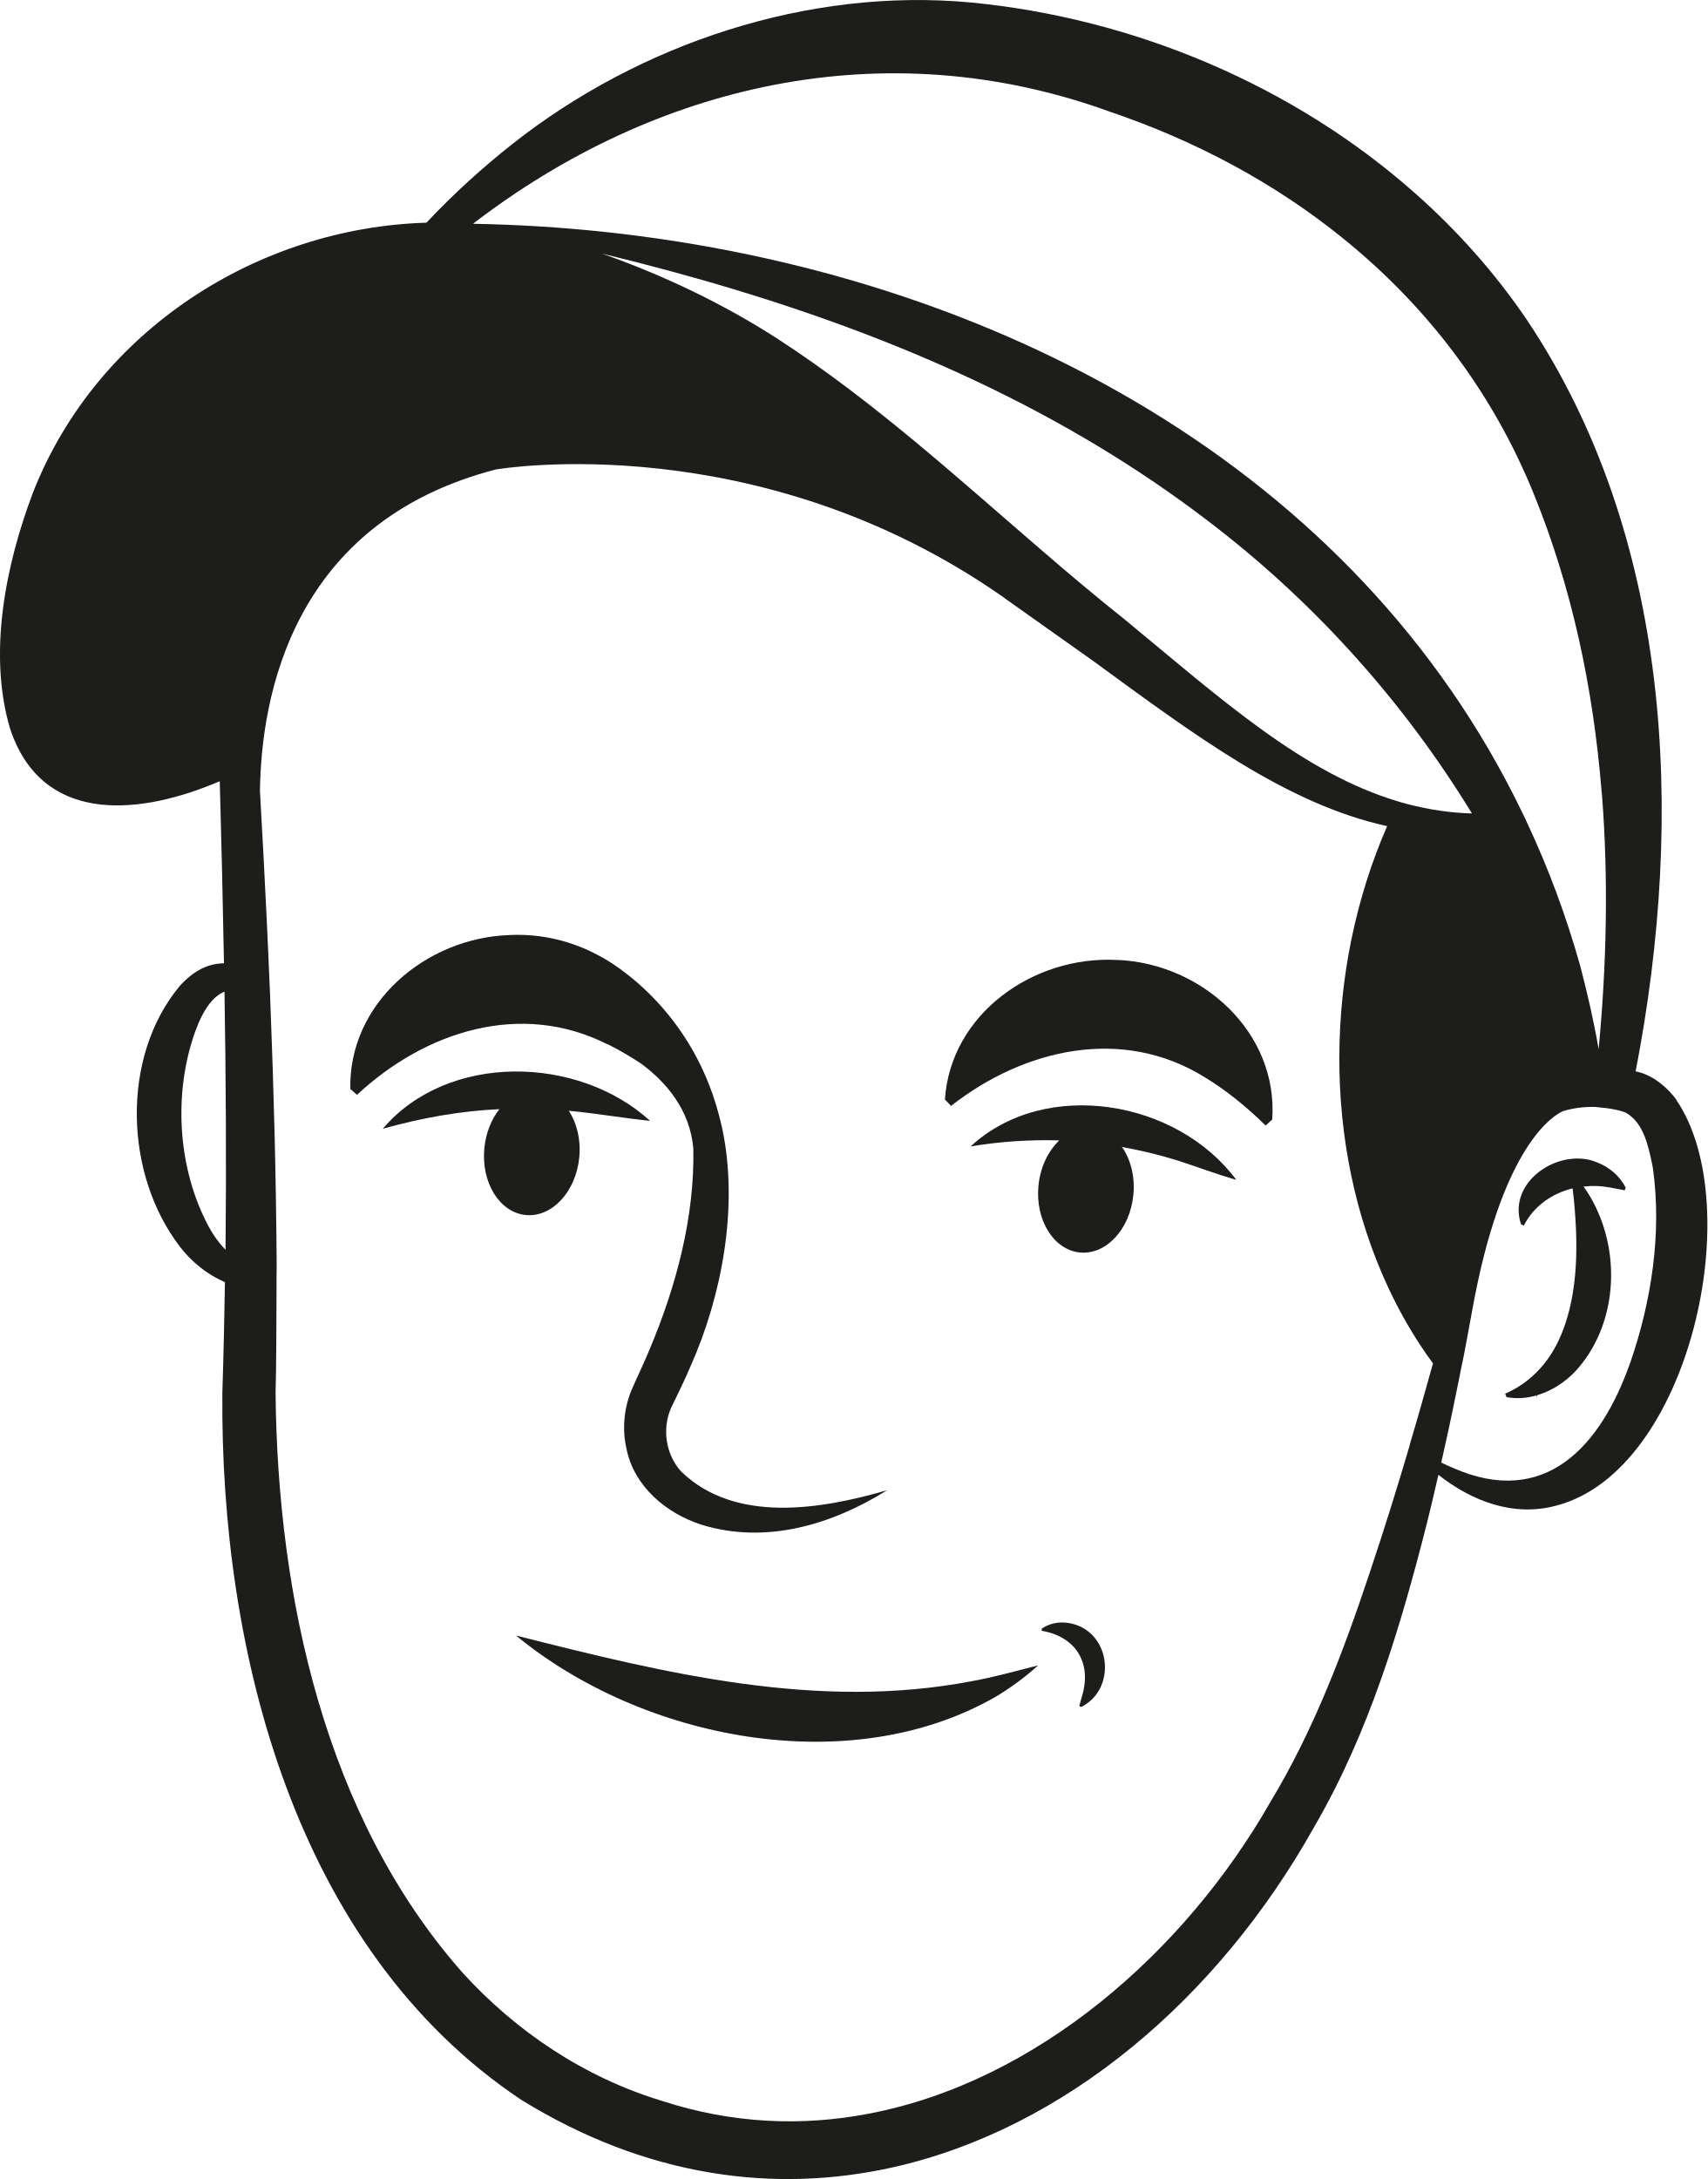
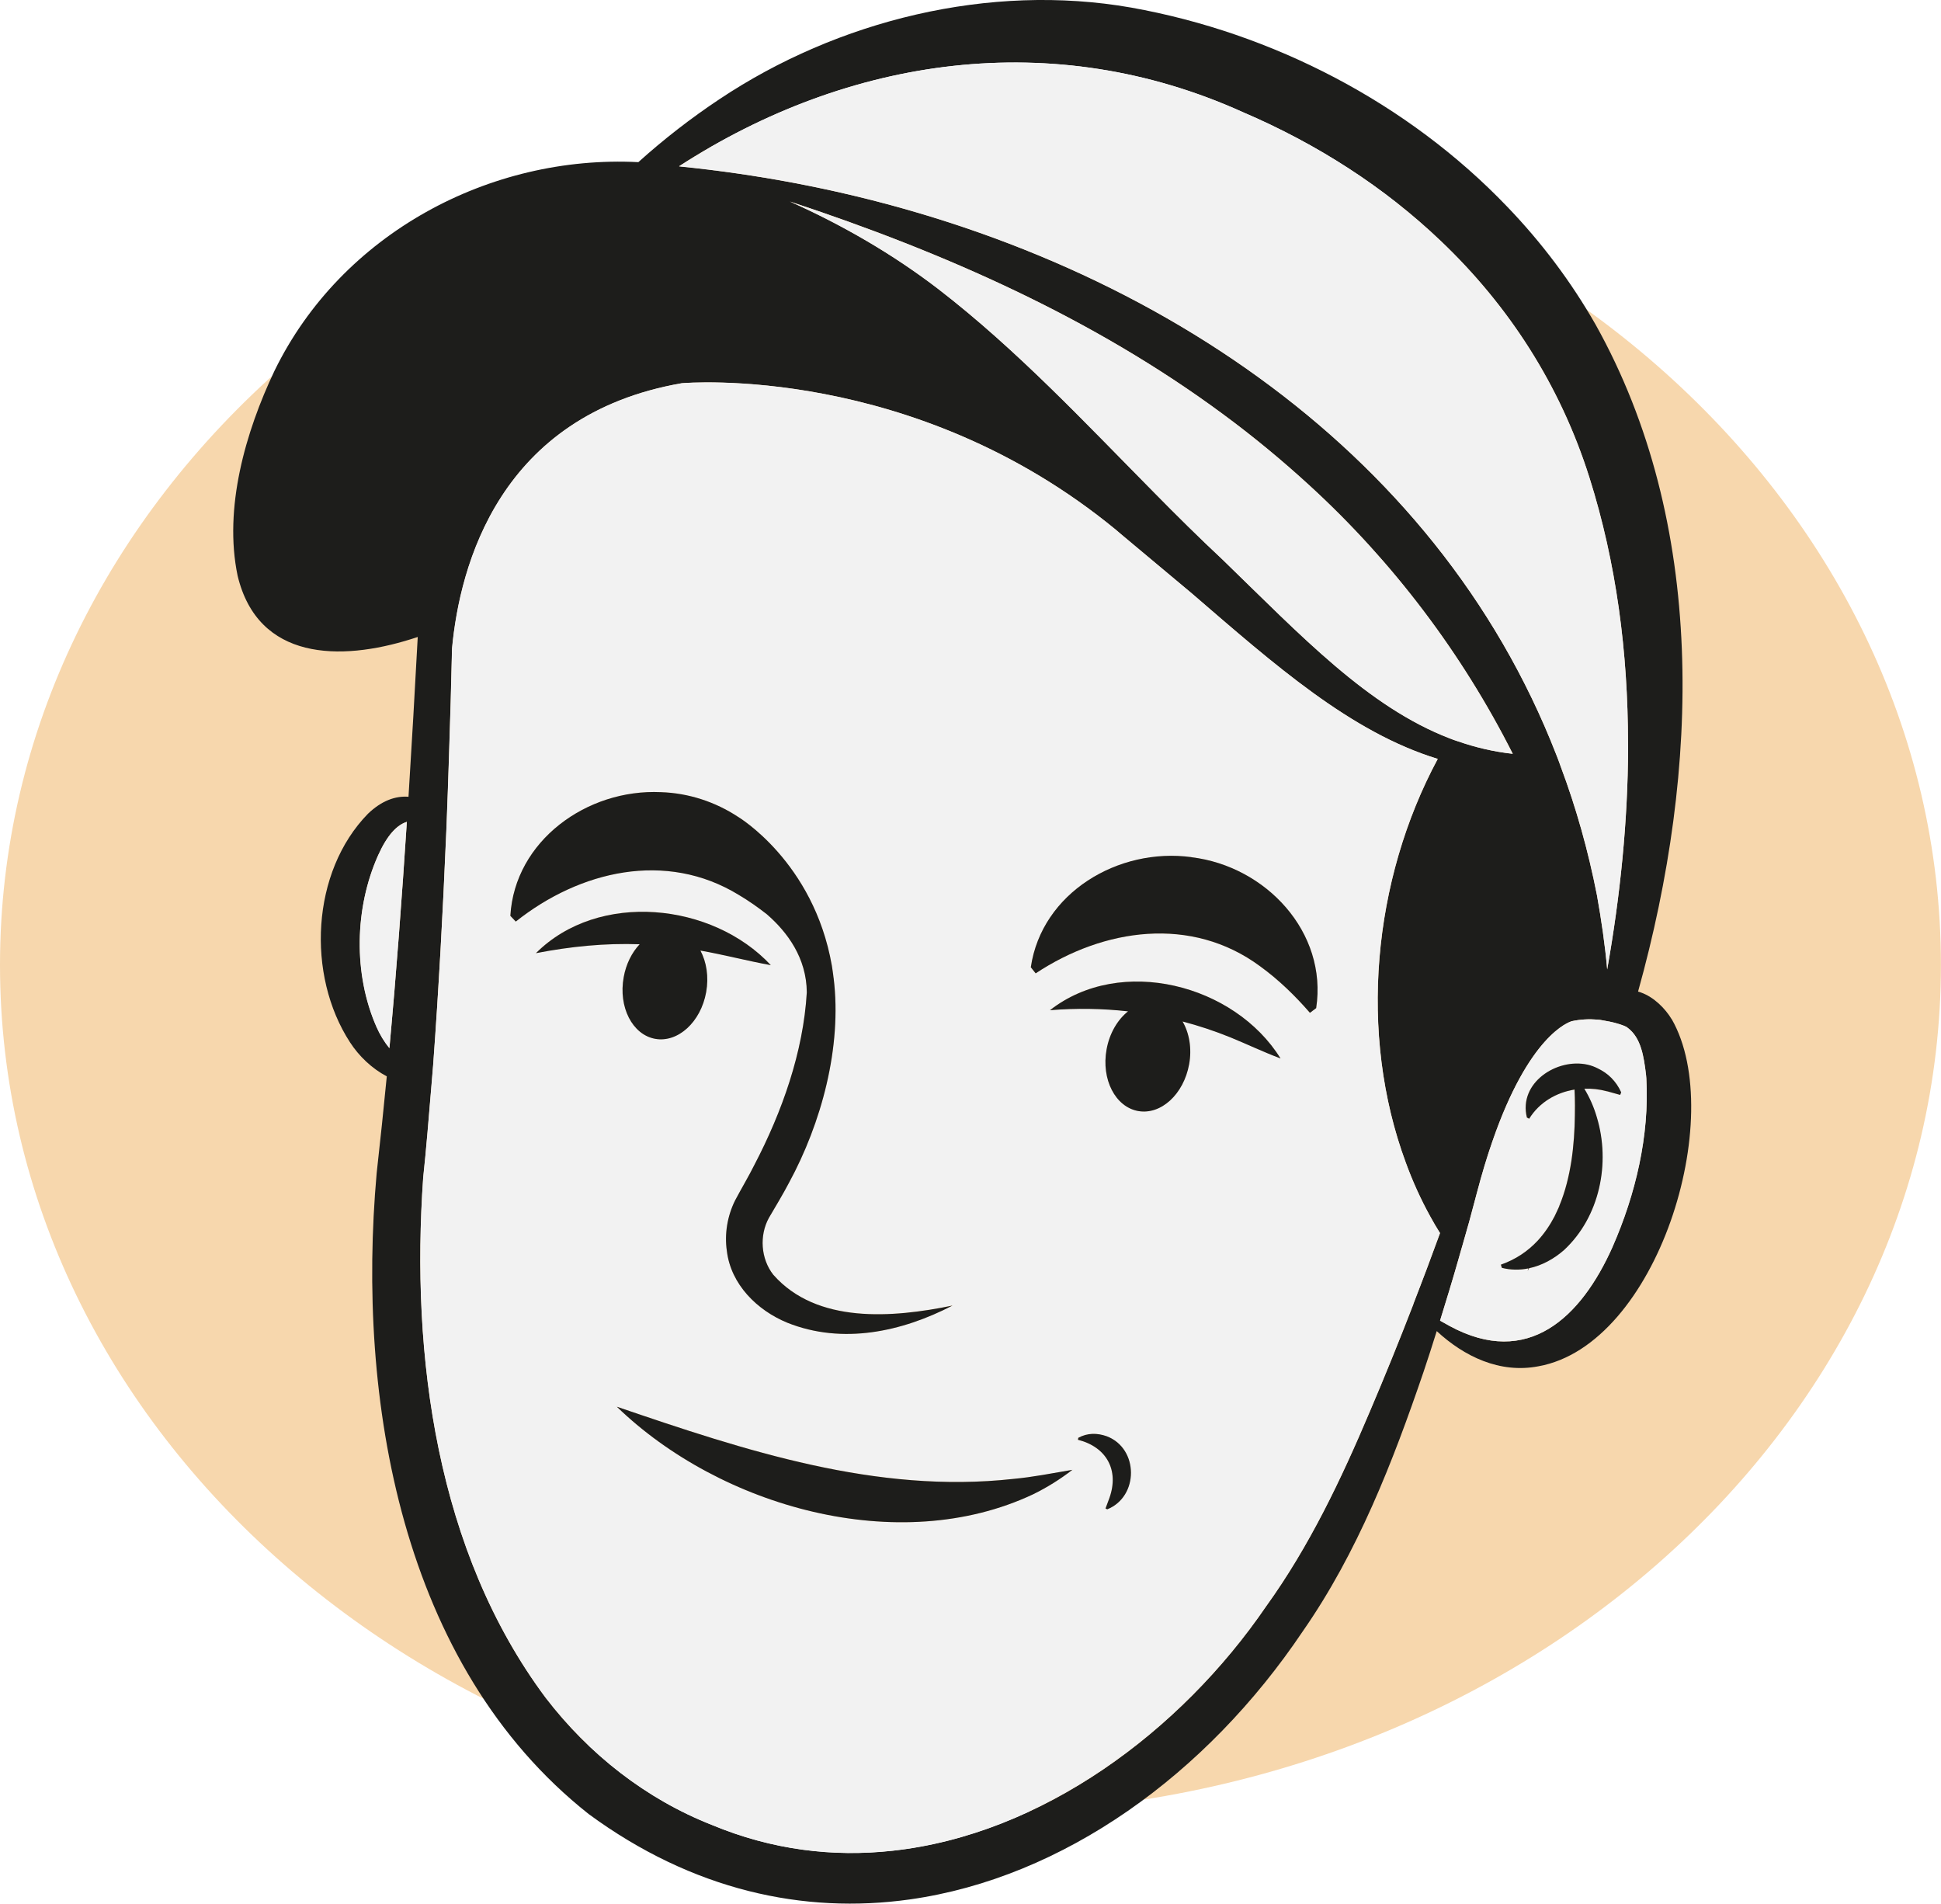
- <svg xmlns="http://www.w3.org/2000/svg" id="Warstwa_2" viewBox="0 0 230.68 294.33">
+ <svg xmlns="http://www.w3.org/2000/svg" id="logo" viewBox="0 0 239.57 234.94">
  <defs>
-     <style>.cls-1{fill:#1d1d1b;stroke-width:0px;}</style>
+     <style>.cls-1{fill:#f2f2f2;}.cls-1,.cls-2,.cls-3{stroke-width:0px;}.cls-2{fill:#1d1d1b;}.cls-3{fill:#F7D7AD;}</style>
  </defs>
  <g id="Warstwa_3">
-     <path class="cls-1" d="m217.91,158.27c-.63-.54-1.36-.96-2.17-1.27-.52-.22-1.06-.37-1.61-.44-4.8-.68-10.38,3.62-8.63,8.83l.37.16c1.35-2.65,3.82-4.35,6.59-5.03.1.8.19,1.61.26,2.41.04.5.08.99.11,1.51h0c.32,4.53.17,9.62-1.25,14.05-.02.07-.04.15-.07.21-.17.48-.33.95-.52,1.42,0,0-.01.02-.01.03s0,.02-.01.03c-.59,1.42-1.33,2.74-2.27,3.93h0c-1.36,1.73-3.11,3.16-5.35,4.15l.19.46c1.38.25,2.76.14,4.08-.24-.03.14-.07.27-.1.41.06-.14.12-.3.18-.44,1.94-.57,3.72-1.74,5.13-3.21,5.08-5.53,6.07-13.9,3.38-20.76-.58-1.49-1.33-2.9-2.26-4.2,1.13-.14,2.29-.11,3.42.1.06,0,.13.01.19.03l1.95.37.12-.38c-.45-.84-1.02-1.55-1.7-2.12Z" />
-     <path class="cls-1" d="m226.49,148.56c-1.12-1.56-2.97-3.18-5.06-3.74-.15-.03-.29-.07-.45-.11,6.79-35.02,4.72-72.55-14.75-101.59-4.27-6.27-9.32-11.94-14.96-16.94C174.75,11.5,153.17,2.46,131.22.34c-22.09-2.07-44.84,5.58-61.97,19.09-4.13,3.26-8.04,6.82-11.64,10.65-22.76.67-44.57,14.54-53.16,36.47-3.66,9.68-6.11,21.63-3.1,31.83,4.18,12.73,16.77,11.84,27.36,7.55.34-.14.66-.27.98-.4.23,8.19.42,16.39.57,24.59-1.99,0-4.07.91-6,3.09-7.97,9.61-7.46,25.46.08,35.23,1.54,2,3.66,3.73,6.05,4.75-.08,4.99-.19,9.98-.35,14.95-.3,34.82,9.77,75.09,40.39,95.5,16.88,10.42,34.17,12.7,50.21,9.11,23.3-5.22,43.94-22.84,56.86-45.89,7.45-12.77,11.71-27.03,15.32-41.27.52-2.12,1.03-4.24,1.51-6.38,4.52,3.57,10.19,5.75,16.01,4.14,17.94-4.74,25.86-40.51,16.14-54.77Zm-196.03,20.25c-.89-.92-1.64-1.97-2.25-3.1-4.2-7.78-4.83-17.91-1.87-26.29,1.16-3.21,2.5-4.87,3.99-5.47.19,11.62.26,23.24.14,34.86ZM149.63,14.98c11.76,3.95,22.61,9.73,31.92,17.3,11.08,8.98,19.98,20.47,25.62,34.32,5.21,12.76,8.07,26.33,9.2,40.2.03.23.05.46.07.68.87,11.31.62,22.8-.46,34.24-.65-3.78-1.51-7.52-2.48-11.22-1.9-6.76-4.28-13.16-7.12-19.22-.26-.59-.54-1.16-.83-1.75-11.23-23.17-28.92-41.15-50.16-54.09-21.88-13.34-47.52-21.33-73.78-24.12-5.82-.62-11.68-.98-17.54-1.09h-.03s-.12-.02-.12-.02c24.63-18.9,55.53-26.06,85.7-15.24Zm49.22,94.9c-2.97-.09-5.79-.52-8.54-1.23-.45-.12-.89-.23-1.33-.37-12.91-3.82-23.96-13.82-36.95-24.54-3.86-3.07-7.65-6.26-11.39-9.49-11.48-9.88-22.68-20.1-35.47-28.41-7.38-4.78-15.5-8.65-23.85-11.59,24.24,5.87,47.87,14.11,68.94,27.19,4.88,3.03,9.63,6.33,14.22,9.91,13.66,10.63,25.35,23.75,34.38,38.52Zm-8.4,85.36c-.02.06-.03.13-.06.2-1.67,5.66-3.43,11.3-5.31,16.9-3.57,10.74-7.61,21.41-13.47,31.1-11.57,20.27-31.56,37.73-54.2,42.06-9.02,1.74-18.46,1.38-27.97-1.72-10.44-3.16-19.71-9.33-27.03-17.41-18.5-21.01-24.9-50.65-25.18-78.15.12-4.12.1-9.6.13-14.21v-1.51c.02-.58.01-1.13.02-1.65-.08-11.69-.38-23.35-.84-35.03-.03-.91-.06-1.82-.11-2.73-.24-5.97-.54-11.94-.85-17.91l-.46-8.33c.17-12.76,4.33-36.32,31.89-43.44.62-.1,35.3-5.88,68.31,17.09.28.19.55.4.83.6,3.88,2.75,7.74,5.49,11.57,8.2,13.53,9.88,26.05,19.31,39.69,22.29-8.49,19.4-8.78,43.14.1,62.23,1.26,2.72,2.72,5.36,4.37,7.87.55.84,1.12,1.66,1.72,2.47-1.03,3.7-2.07,7.39-3.17,11.08Zm29.78-11.13c-3.96,11.24-11.48,19.66-23.95,14.16-.52-.22-1.05-.45-1.56-.71.71-3.16,1.4-6.32,2.03-9.48l.33-1.6h0c.12-.58.23-1.16.34-1.73.3-1.34.74-3.65,1.38-7.22.54-3,1.11-5.68,1.72-8.06,4.3-16.71,10.22-19.22,10.71-19.4,1.25-.37,2.55-.56,3.89-.55.12,0,.25,0,.38,0l1.52.16c.19.02.37.05.56.08.68.12,1.42.27,2.04.52.07.04.13.07.2.12,2.2,1.37,2.85,4.23,3.41,6.96.03.19.07.37.1.56,1.19,8.72-.22,17.89-3.09,26.18Z" />
-     <path class="cls-1" d="m150.92,129.67c-11.35-.62-22.5,7.32-23.26,18.84l.83.87c9.87-7.73,23.15-10.8,34.31-3.85,2.98,1.82,5.68,4.04,8.19,6.5l.89-.81c.83-11.77-9.47-21.1-20.96-21.56Z" />
-     <path class="cls-1" d="m131.13,154.85c4.04-.67,8.03-.92,11.98-.81-1.48,1.41-2.56,3.58-2.81,6.1-.46,4.65,2.05,8.69,5.59,9.04s6.78-3.13,7.23-7.78c.24-2.49-.37-4.81-1.54-6.47,2.52.45,5.03,1.05,7.53,1.83,2.68.87,5.15,1.81,7.92,2.62-7.96-10.77-25.77-13.88-35.91-4.52Z" />
-     <path class="cls-1" d="m145.1,219.39c-1.49-.42-3.01-.31-4.35.59l-.03.3c4.46.74,6.73,4.13,5.55,8.52l-.46,1.65.28.11c4.69-2.34,4.09-9.7-.99-11.17Z" />
-     <path class="cls-1" d="m69.71,220.92c17.07,14.05,45.02,19.63,64.83,8.26,2.04-1.22,3.97-2.65,5.72-4.23-3.07.78-5.98,1.6-8.94,2.13-20.79,4-41.38-1.04-61.61-6.16Z" />
-     <path class="cls-1" d="m82.08,141.04c1.55.77,3.05,1.65,4.51,2.61,3.38,2.49,6.62,6.22,7.08,11.48.2,9.19-2.32,18.63-5.86,27.02-.76,1.9-1.74,3.85-2.54,5.74-.99,2.48-1.22,5.24-.63,7.8,1.02,5.1,5.37,8.73,10.13,10.26,8.76,2.71,17.71-.05,25.09-4.66-9.03,2.62-20.55,4.51-27.81-2.5-2.12-2.29-2.63-5.83-1.37-8.65.82-1.67,1.93-3.95,2.64-5.65,4.19-9.44,6.47-21.36,4.29-31.89t.01,0s0-.02-.02-.03c-.05-.29-.12-.57-.2-.86-.06-.26-.11-.51-.18-.75-.01-.08-.04-.15-.06-.24-4.07-15.67-16.23-21.63-16.23-21.63h0c-3.61-1.97-7.81-3-12.07-2.79-11.37.37-21.79,9.25-21.53,20.79l.9.8c9.17-8.56,22.13-12.77,33.85-6.82Z" />
-     <path class="cls-1" d="m76.87,150.04c3.65.34,7.23.98,10.96,1.36-9.72-8.86-27.32-9.27-36.12,1.07,5.3-1.48,10.48-2.41,15.76-2.65-1.08,1.37-1.83,3.2-2.03,5.26-.46,4.65,2.05,8.69,5.58,9.04s6.79-3.13,7.24-7.78c.24-2.4-.33-4.63-1.4-6.29Z" />
+     <ellipse class="cls-3" cx="119.78" cy="119.08" rx="119.78" ry="104.67" />
+     <path class="cls-2" d="m206.35,125.8c6.86,12.04-1.8,40.18-16.46,42.81-4.77.92-9.16-1.2-12.56-4.34-.52,1.68-1.06,3.34-1.62,5.01-3.81,11.17-8.14,22.32-14.93,32.06-11.84,17.62-29.51,30.4-48.51,33.07-13.07,1.83-26.77-1.11-39.61-10.54-23.2-18.34-28.66-51.23-26.17-79.09.45-3.98.86-7.96,1.25-11.95-1.85-.97-3.44-2.5-4.54-4.2-5.4-8.31-4.79-21.04,2.22-28.21,1.69-1.62,3.41-2.22,5-2.09.41-6.57.79-13.15,1.14-19.72-.27.09-.53.17-.81.26-8.76,2.75-18.9,2.66-21.42-7.81-1.75-8.36.98-17.78,4.54-25.28,8.29-17.01,26.66-26.7,44.92-25.77,3.13-2.82,6.49-5.43,10.01-7.77C103.37,2.52,122.1-2.14,139.64.94c17.44,3.12,34.14,11.76,46.41,24.59,4.2,4.37,7.87,9.23,10.89,14.53,13.7,24.51,12.93,54.7,5.24,82.31.12.03.23.07.35.11,1.63.58,3.02,2,3.81,3.32Zm-7.31,28.05c2.83-6.46,4.55-13.71,4.16-20.77-.01-.16-.03-.3-.04-.46-.27-2.22-.6-4.55-2.28-5.79-.04-.04-.09-.08-.15-.11-.49-.24-1.07-.41-1.6-.54-.15-.04-.28-.07-.44-.1l-1.21-.22c-.1-.01-.21-.02-.3-.03-1.07-.09-2.12-.03-3.16.19-.4.11-5.3,1.74-9.82,14.84-.65,1.86-1.28,3.97-1.91,6.34-.74,2.82-1.24,4.63-1.56,5.7-.12.44-.25.91-.39,1.35h0s-.36,1.27-.36,1.27c-.71,2.49-1.47,4.97-2.24,7.46.4.23.79.45,1.2.67,9.63,5.21,16.2-1.04,20.1-9.79Zm1.91-61.61c0-.18,0-.35-.01-.54-.01-11.18-1.43-22.23-4.77-32.79-3.62-11.46-10-21.23-18.3-29.14-6.97-6.66-15.28-12-24.44-15.92-23.46-10.61-48.66-6.87-69.61,6.66l.09.02h.02c4.69.48,9.35,1.15,13.98,2.02,20.84,3.93,40.86,11.99,57.52,24.08,16.18,11.74,29.18,27.27,36.68,46.56.19.48.37.96.54,1.45,1.88,5.03,3.37,10.32,4.46,15.85.54,3.03.99,6.08,1.26,9.14,1.61-9.08,2.55-18.28,2.58-27.39Zm-20.99-.76c2.16.75,4.38,1.28,6.76,1.54-6.27-12.4-14.79-23.67-25.03-33.06-3.45-3.17-7.03-6.12-10.75-8.86-16.03-11.84-34.42-19.96-53.44-26.23,6.5,2.9,12.75,6.52,18.35,10.82,9.7,7.49,18.01,16.39,26.57,25.05,2.78,2.83,5.6,5.62,8.51,8.34,9.72,9.41,17.91,18.14,28,22.04.34.14.69.26,1.04.37Zm-2.23,60.68c-.43-.68-.83-1.37-1.22-2.08-1.17-2.12-2.16-4.32-2.99-6.59-5.88-15.86-4.11-34.85,3.94-49.83-10.74-3.28-20.15-11.63-30.35-20.42-2.88-2.42-5.81-4.85-8.74-7.31l-.62-.53c-24.95-20.53-53.1-18.14-53.6-18.1-22.52,3.92-27.39,22.51-28.35,32.72l-.17,6.7c-.15,4.81-.29,9.61-.48,14.4-.02.73-.06,1.46-.09,2.19-.4,9.38-.91,18.73-1.59,28.11-.03.42-.07.85-.11,1.32l-.1,1.21c-.31,3.7-.66,8.08-1.02,11.37-1.55,22.05,1.66,46.19,15.12,64.21,5.33,6.95,12.36,12.49,20.52,15.69,7.4,3.08,14.94,3.99,22.29,3.18,18.4-2,35.54-14.69,46.12-30.18,5.31-7.37,9.25-15.66,12.79-24.03,1.86-4.36,3.64-8.76,5.35-13.18.02-.05.04-.11.05-.16,1.12-2.88,2.2-5.77,3.26-8.67Zm-129.66-22.82c.85-9.3,1.54-18.61,2.15-27.93-1.23.39-2.42,1.63-3.54,4.12-2.92,6.52-3.07,14.67-.21,21.17.42.95.95,1.83,1.6,2.63Z" />
+     <path class="cls-1" d="m203.2,133.09c.4,7.05-1.32,14.31-4.16,20.77-3.89,8.75-10.47,15-20.1,9.79-.41-.22-.8-.44-1.2-.67.77-2.49,1.53-4.97,2.24-7.46l.36-1.26h0c.14-.46.26-.93.39-1.36.32-1.06.82-2.87,1.56-5.7.62-2.37,1.26-4.48,1.91-6.34,4.52-13.1,9.42-14.73,9.82-14.84,1.03-.22,2.08-.28,3.16-.19.09.01.2.02.3.03l1.21.22c.16.03.29.06.44.1.53.14,1.11.3,1.6.54.05.03.1.07.15.11,1.68,1.24,2.01,3.57,2.28,5.79.01.16.03.3.04.46Zm-3.24,2.03l.12-.3c-.31-.7-.73-1.3-1.23-1.8-.47-.48-1.03-.85-1.66-1.16-.41-.21-.82-.35-1.26-.46-3.8-.85-8.55,2.24-7.49,6.52l.28.15c1.26-2.03,3.34-3.23,5.6-3.6.03.66.05,1.3.05,1.95,0,.4,0,.8-.01,1.22-.02,1.82-.14,3.75-.43,5.65-.3,1.91-.76,3.78-1.48,5.51-.01.05-.04.11-.06.17-.17.36-.33.74-.51,1.09,0,.01-.01.02-.01.03,0,0-.01.01-.01.02-.57,1.09-1.25,2.1-2.08,3-1.2,1.29-2.7,2.32-4.55,2.97l.12.39c1.08.28,2.2.29,3.28.07-.03.1-.07.21-.1.32.06-.11.11-.24.18-.34,1.58-.33,3.08-1.16,4.31-2.24,4.43-4.1,5.76-10.75,4.05-16.4-.36-1.24-.89-2.42-1.54-3.51.92-.04,1.84.06,2.73.3.05.01.1.02.15.03l1.54.43Z" />
+     <path class="cls-1" d="m200.94,91.71c.01.19.01.36.01.54-.03,9.11-.97,18.31-2.58,27.39-.27-3.06-.72-6.11-1.26-9.14-1.08-5.53-2.57-10.82-4.46-15.85-.17-.49-.35-.97-.54-1.45-7.5-19.29-20.49-34.82-36.68-46.56-16.65-12.09-36.68-20.15-57.52-24.08-4.62-.87-9.29-1.54-13.98-2.01h-.02s-.09-.03-.09-.03c20.94-13.54,46.14-17.28,69.61-6.66,9.16,3.93,17.47,9.26,24.44,15.92,8.3,7.9,14.67,17.68,18.3,29.14,3.34,10.56,4.76,21.61,4.77,32.79Z" />
+     <path class="cls-2" d="m200.09,134.82l-.12.3-1.54-.43s-.09-.02-.15-.03c-.89-.24-1.81-.34-2.73-.3.66,1.09,1.18,2.27,1.54,3.51,1.71,5.65.37,12.3-4.05,16.4-1.23,1.08-2.73,1.91-4.31,2.24-.06.1-.11.23-.18.34.03-.11.07-.22.1-.32-1.08.22-2.2.21-3.28-.07l-.12-.39c1.85-.65,3.35-1.68,4.55-2.97.83-.9,1.51-1.91,2.08-3,0-.01.01-.02.01-.02,0-.01.01-.02.01-.03.18-.35.34-.73.51-1.09.02-.05.05-.11.06-.17.72-1.73,1.18-3.6,1.48-5.51.29-1.91.41-3.83.43-5.65.01-.42.01-.82.01-1.22,0-.65-.02-1.29-.05-1.95-2.26.37-4.34,1.57-5.6,3.6l-.28-.15c-1.06-4.28,3.69-7.37,7.49-6.52.44.1.85.25,1.26.46.62.3,1.19.68,1.66,1.16.5.5.92,1.1,1.23,1.8Z" />
+     <path class="cls-1" d="m186.71,93.03c-2.37-.26-4.6-.79-6.76-1.54-.35-.11-.7-.24-1.04-.37-10.09-3.89-18.29-12.62-28-22.04-2.91-2.72-5.73-5.51-8.51-8.34-8.56-8.65-16.87-17.56-26.57-25.05-5.6-4.3-11.85-7.92-18.35-10.82,19.03,6.27,37.42,14.39,53.44,26.23,3.72,2.74,7.3,5.7,10.75,8.86,10.25,9.39,18.77,20.66,25.03,33.06Z" />
+     <path class="cls-1" d="m176.51,150.09c.39.71.79,1.41,1.22,2.08-1.06,2.91-2.13,5.79-3.26,8.67-.01.04-.03.1-.05.16-1.71,4.43-3.49,8.82-5.35,13.18-3.54,8.37-7.48,16.66-12.79,24.03-10.58,15.49-27.72,28.18-46.12,30.18-7.34.81-14.88-.09-22.29-3.18-8.15-3.21-15.18-8.75-20.52-15.69-13.46-18.03-16.67-42.17-15.12-64.21.36-3.29.71-7.67,1.02-11.37l.1-1.21c.04-.47.08-.91.11-1.32.69-9.37,1.2-18.72,1.59-28.11.03-.73.07-1.46.09-2.19.19-4.79.33-9.59.48-14.4l.17-6.7c.96-10.21,5.82-28.8,28.35-32.72.5-.04,28.65-2.43,53.6,18.1l.62.53c2.93,2.46,5.85,4.89,8.74,7.31,10.2,8.79,19.61,17.14,30.35,20.42-8.05,14.97-9.82,33.97-3.94,49.83.83,2.27,1.82,4.47,2.99,6.59Zm-14.06-25.68c1.43-9.37-6.22-17.52-15.39-18.62-9.05-1.23-18.49,4.41-19.84,13.59l.6.75c8.4-5.56,19.23-7.15,27.72-.86,2.27,1.65,4.29,3.6,6.13,5.73l.77-.58Zm-10.58,3.6c2.09.86,4.01,1.78,6.18,2.6-5.68-9.13-19.73-12.78-28.46-5.95,3.28-.27,6.49-.22,9.64.14-1.28,1.03-2.28,2.7-2.65,4.7-.67,3.7,1.08,7.09,3.89,7.6,2.82.51,5.63-2.07,6.3-5.77.35-1.97.01-3.87-.81-5.28,1.99.52,3.96,1.17,5.9,1.96Zm-18.83,49.67c3.52.89,5.11,3.74,3.88,7.19l-.48,1.29.22.1c3.91-1.57,3.89-7.5-.06-9.01-1.17-.43-2.4-.44-3.52.19l-.04.24Zm-5.53,6.73c1.72-.84,3.35-1.86,4.85-3.02-2.51.43-4.88.91-7.29,1.12-16.91,1.86-33.06-3.5-48.94-8.91,12.77,12.36,34.78,18.63,51.38,10.81Zm-9.96-23.3c-7.39,1.52-16.75,2.28-22.11-3.8-1.54-1.97-1.73-4.84-.54-7.01.76-1.29,1.81-3.04,2.49-4.35,3.96-7.29,6.56-16.69,5.5-25.26t.01-.01l-.02-.02c-.02-.24-.06-.47-.09-.71-.03-.21-.06-.42-.09-.61l-.03-.19c-2.25-12.82-11.6-18.37-11.6-18.37h0c-2.77-1.81-6.06-2.91-9.49-3.02-9.13-.44-18.05,6-18.59,15.26l.67.71c7.89-6.27,18.55-8.8,27.54-3.28,1.2.72,2.34,1.52,3.45,2.38,2.54,2.22,4.89,5.4,4.93,9.64-.43,7.38-3.06,14.78-6.45,21.25-.73,1.47-1.63,2.98-2.41,4.44-.95,1.92-1.31,4.11-1.01,6.2.49,4.16,3.74,7.34,7.45,8.87,6.84,2.74,14.19,1.1,20.4-2.11Zm-31.11-43.81c2.9.51,5.72,1.26,8.69,1.8-7.22-7.73-21.28-9.2-28.99-1.48,4.34-.84,8.55-1.25,12.8-1.1-.96,1.02-1.68,2.44-1.97,4.07-.67,3.7,1.08,7.09,3.88,7.6,2.81.51,5.64-2.07,6.3-5.76.34-1.91.04-3.74-.71-5.13Z" />
+     <path class="cls-2" d="m147.06,105.79c9.17,1.1,16.82,9.25,15.39,18.62l-.77.58c-1.84-2.12-3.86-4.08-6.13-5.73-8.49-6.29-19.32-4.7-27.72.86l-.6-.75c1.34-9.18,10.79-14.82,19.84-13.59Z" />
+     <path class="cls-2" d="m158.04,130.62c-2.17-.82-4.08-1.74-6.18-2.6-1.95-.79-3.92-1.44-5.9-1.96.82,1.41,1.17,3.31.81,5.28-.67,3.7-3.48,6.28-6.3,5.77-2.81-.51-4.56-3.91-3.89-7.6.36-2,1.36-3.67,2.65-4.7-3.16-.35-6.36-.41-9.64-.14,8.73-6.83,22.79-3.19,28.46,5.95Z" />
+     <path class="cls-2" d="m136.93,184.87c1.23-3.45-.36-6.3-3.88-7.19l.04-.24c1.12-.62,2.35-.61,3.52-.19,3.96,1.51,3.97,7.44.06,9.01l-.22-.1.48-1.29Z" />
+     <path class="cls-2" d="m132.36,181.39c-1.5,1.16-3.13,2.18-4.85,3.02-16.6,7.82-38.61,1.55-51.38-10.81,15.88,5.42,32.03,10.78,48.94,8.91,2.41-.22,4.78-.7,7.29-1.12Z" />
+     <path class="cls-2" d="m95.45,157.32c5.36,6.08,14.71,5.32,22.11,3.8-6.21,3.22-13.56,4.85-20.4,2.11-3.71-1.53-6.96-4.72-7.45-8.87-.3-2.08.06-4.28,1.01-6.2.77-1.46,1.68-2.97,2.41-4.44,3.38-6.48,6.02-13.87,6.45-21.25-.03-4.24-2.38-7.43-4.93-9.64-1.1-.86-2.25-1.67-3.45-2.38-9-5.52-19.65-2.99-27.54,3.28l-.67-.71c.54-9.26,9.46-15.69,18.59-15.26,3.43.11,6.72,1.21,9.49,3.03h0s9.35,5.54,11.6,18.36l.03.19c.03.2.06.41.09.61.03.24.07.47.09.71l.02.02s-.01,0-.01.01c1.06,8.57-1.54,17.97-5.5,25.26-.68,1.31-1.73,3.06-2.49,4.35-1.19,2.17-1,5.04.54,7.01Z" />
+     <path class="cls-2" d="m95.14,119.11c-2.97-.54-5.79-1.29-8.69-1.8.75,1.4,1.05,3.23.71,5.13-.66,3.69-3.49,6.27-6.3,5.76-2.8-.51-4.55-3.91-3.88-7.6.29-1.63,1.01-3.05,1.97-4.07-4.25-.15-8.46.26-12.8,1.1,7.72-7.72,21.78-6.25,28.99,1.48Z" />
+     <path class="cls-1" d="m50.21,101.43c-.6,9.32-1.29,18.63-2.15,27.93-.66-.8-1.19-1.69-1.6-2.63-2.86-6.5-2.71-14.65.21-21.17,1.12-2.49,2.31-3.74,3.54-4.12Z" />
  </g>
-   <style>
-     @media (prefers-color-scheme:dark){:root{filter:invert(100%)}}
-   </style>
</svg>
